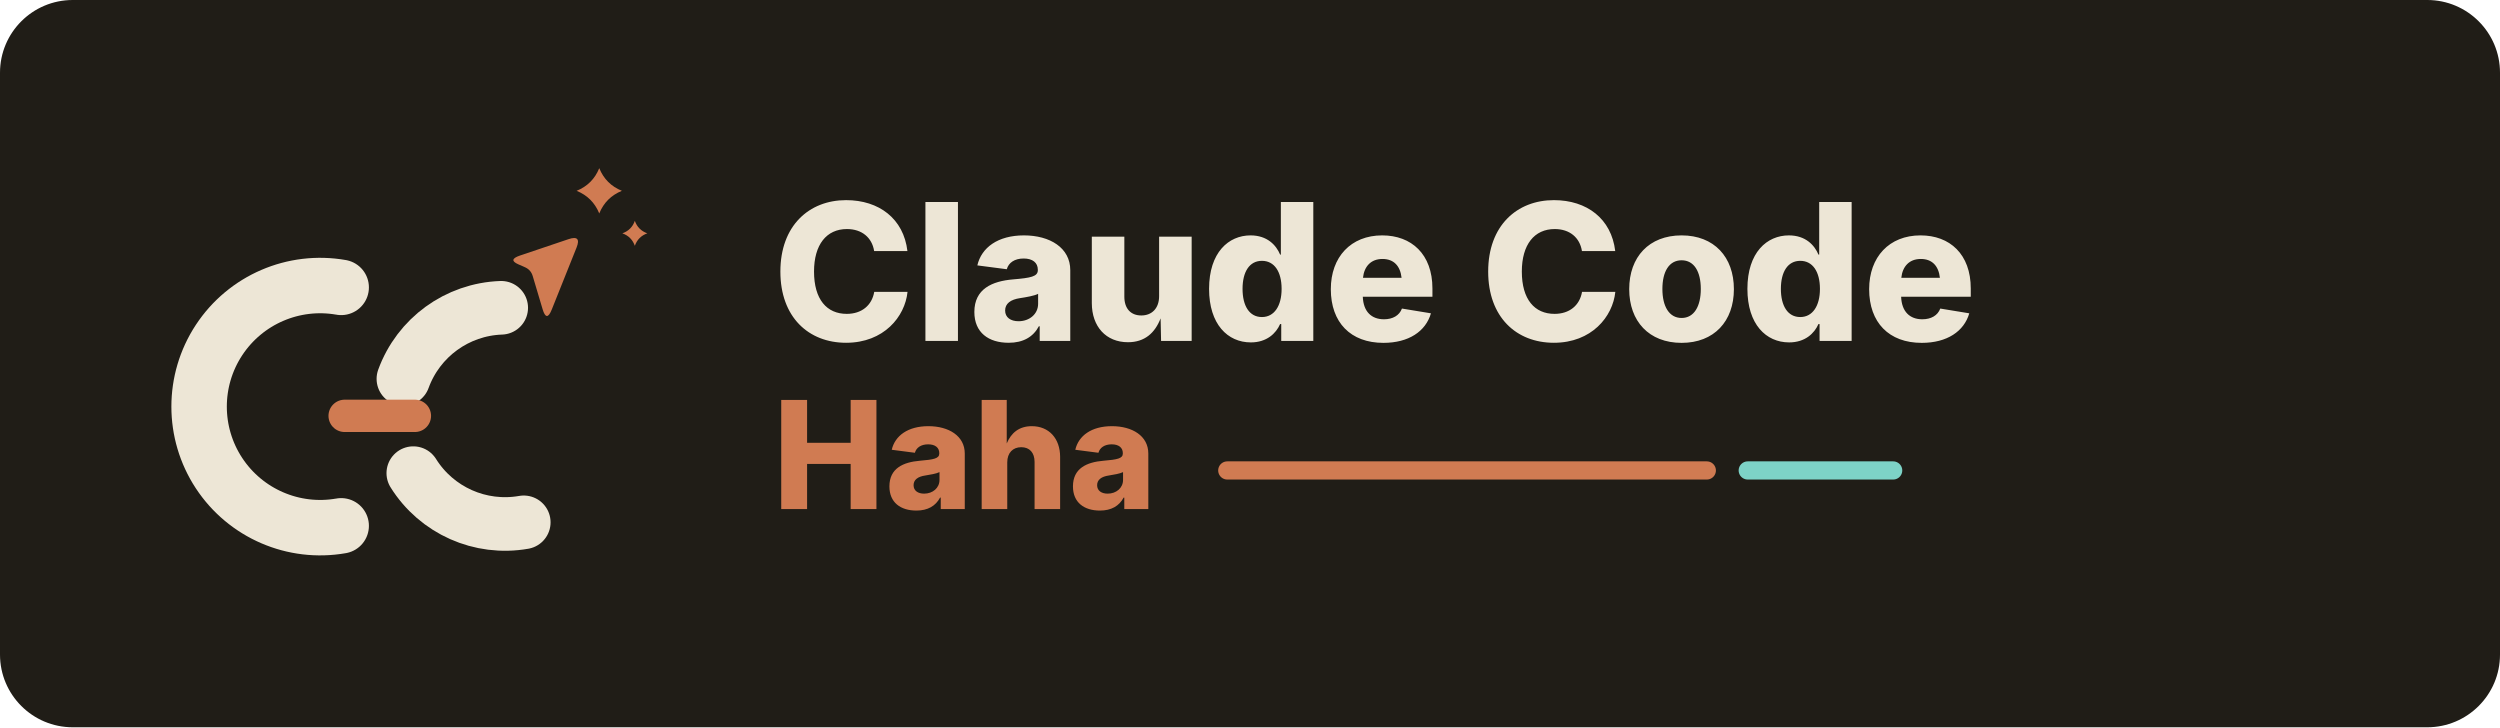
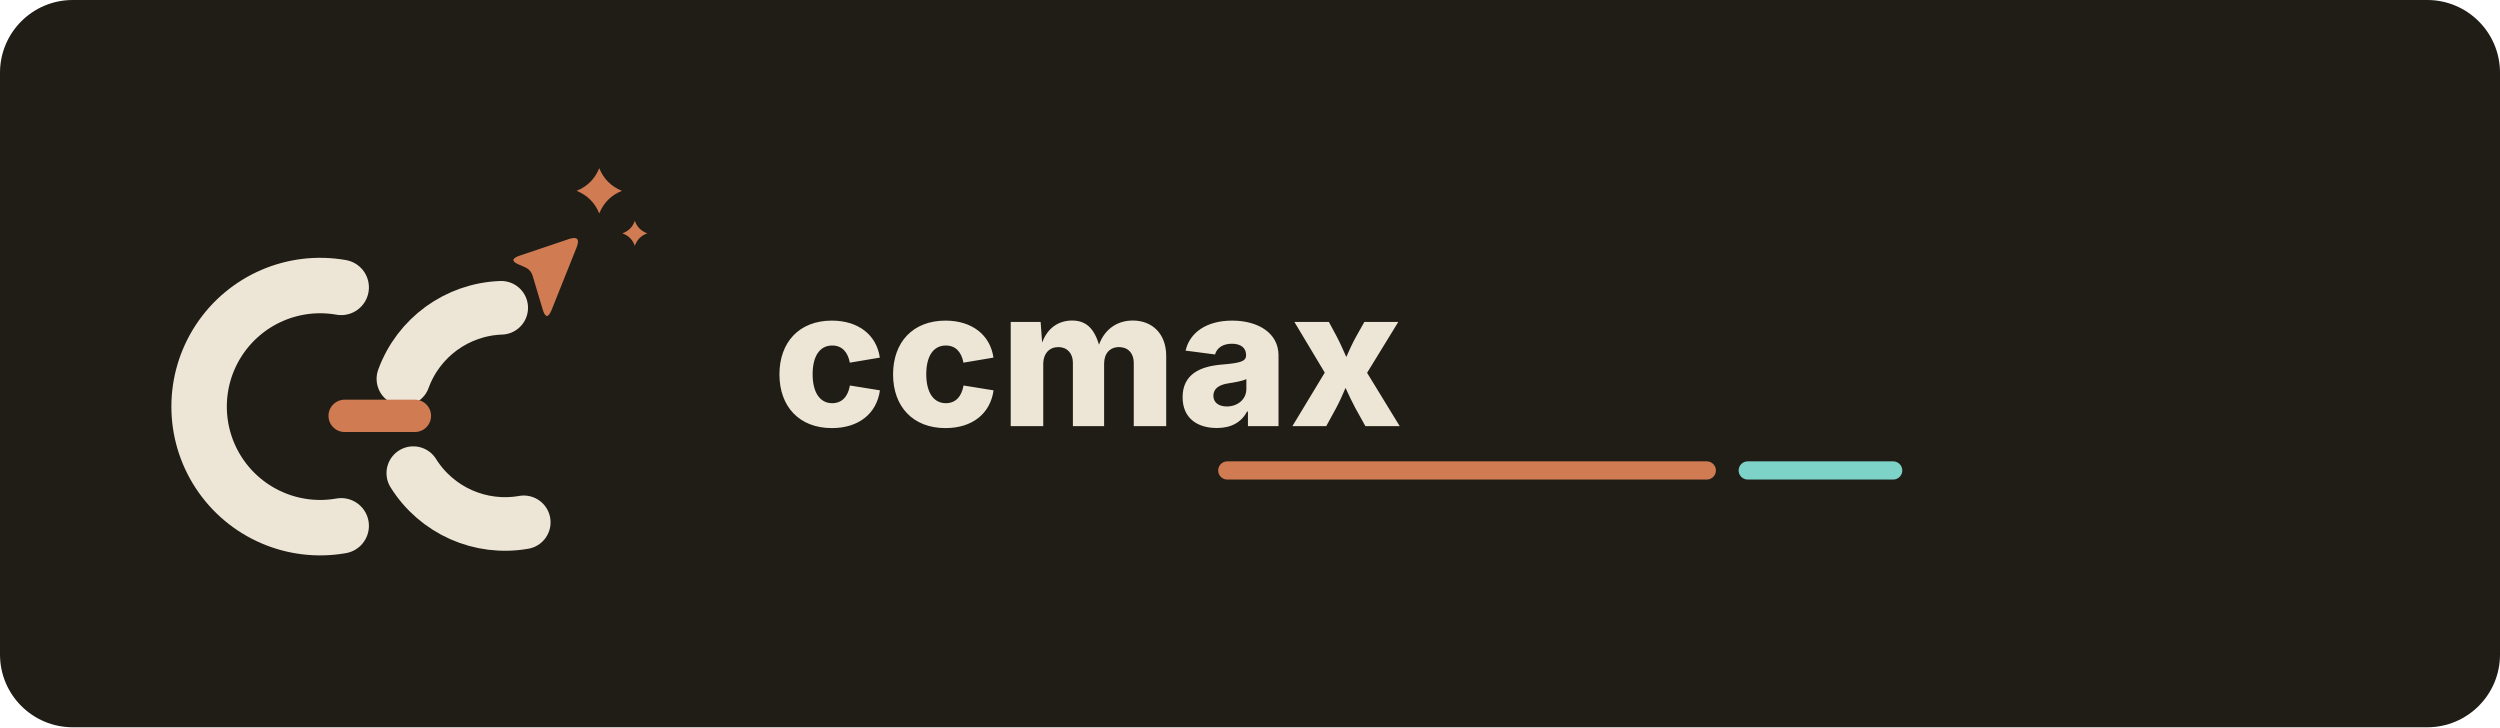
<svg xmlns="http://www.w3.org/2000/svg" width="2200" height="640" viewBox="0 0 2200 640" fill="none">
  <rect width="2200" height="640" rx="64" fill="#201D17" />
  <g transform="translate(-55.75,-102.48) scale(0.81324)">
    <path d="M437.75 695.01A131 131 0 1 1 437.75 436.99" fill="none" stroke="#EDE6D6" stroke-width="60" stroke-linecap="round" />
    <path d="M505.06 535.98A117 117 0 0 1 610.92 459.07" fill="none" stroke="#EDE6D6" stroke-width="58" stroke-linecap="round" />
    <path d="M635.32 691.22A117 117 0 0 1 515.78 638.00" fill="none" stroke="#EDE6D6" stroke-width="58" stroke-linecap="round" />
    <path d="M441.5 576H517.5" fill="none" stroke="#D07B52" stroke-width="35" stroke-linecap="round" />
    <path d="M683.79 384.80Q698.00 380.00 692.43 393.93L665.57 461.07Q660.00 475.00 655.71 460.63L645.00 424.71Q643.00 418.00 636.59 415.18L629.25 411.95Q618.00 407.00 631.26 402.52L683.79 384.80Z" fill="#D07B52" />
    <path d="M717.00 308.00Q724.07 325.43 741.50 332.50Q724.07 339.57 717.00 357.00Q709.93 339.57 692.50 332.50Q709.93 325.43 717.00 308.00Z" fill="#D07B52" />
    <path d="M755.50 365.00Q759.04 374.96 769.00 378.50Q759.04 382.04 755.50 392.00Q751.96 382.04 742.00 378.50Q751.96 374.96 755.50 365.00Z" fill="#D07B52" />
  </g>
-   <text x="680" y="300" fill="#EDE6D6" font-family="SF Pro Display, -apple-system, BlinkMacSystemFont, Avenir Next, Inter, Segoe UI, Helvetica Neue, Arial, sans-serif" font-size="168" font-weight="800">Claude Code</text>
-   <text x="680" y="448" fill="#D07B52" font-family="SF Pro Display, -apple-system, BlinkMacSystemFont, Avenir Next, Inter, Segoe UI, Helvetica Neue, Arial, sans-serif" font-size="132" font-weight="800">Haha</text>
+   <text x="680" y="375" fill="#EDE6D6" font-family="SF Pro Display, -apple-system, BlinkMacSystemFont, Avenir Next, Inter, Segoe UI, Helvetica Neue, Arial, sans-serif" font-size="168" font-weight="800">ccmax</text>
  <path d="M1080 414H1502" stroke="#D07B52" stroke-width="16" stroke-linecap="round" />
  <path d="M1538 414H1666" stroke="#7DD3C7" stroke-width="16" stroke-linecap="round" />
</svg>
